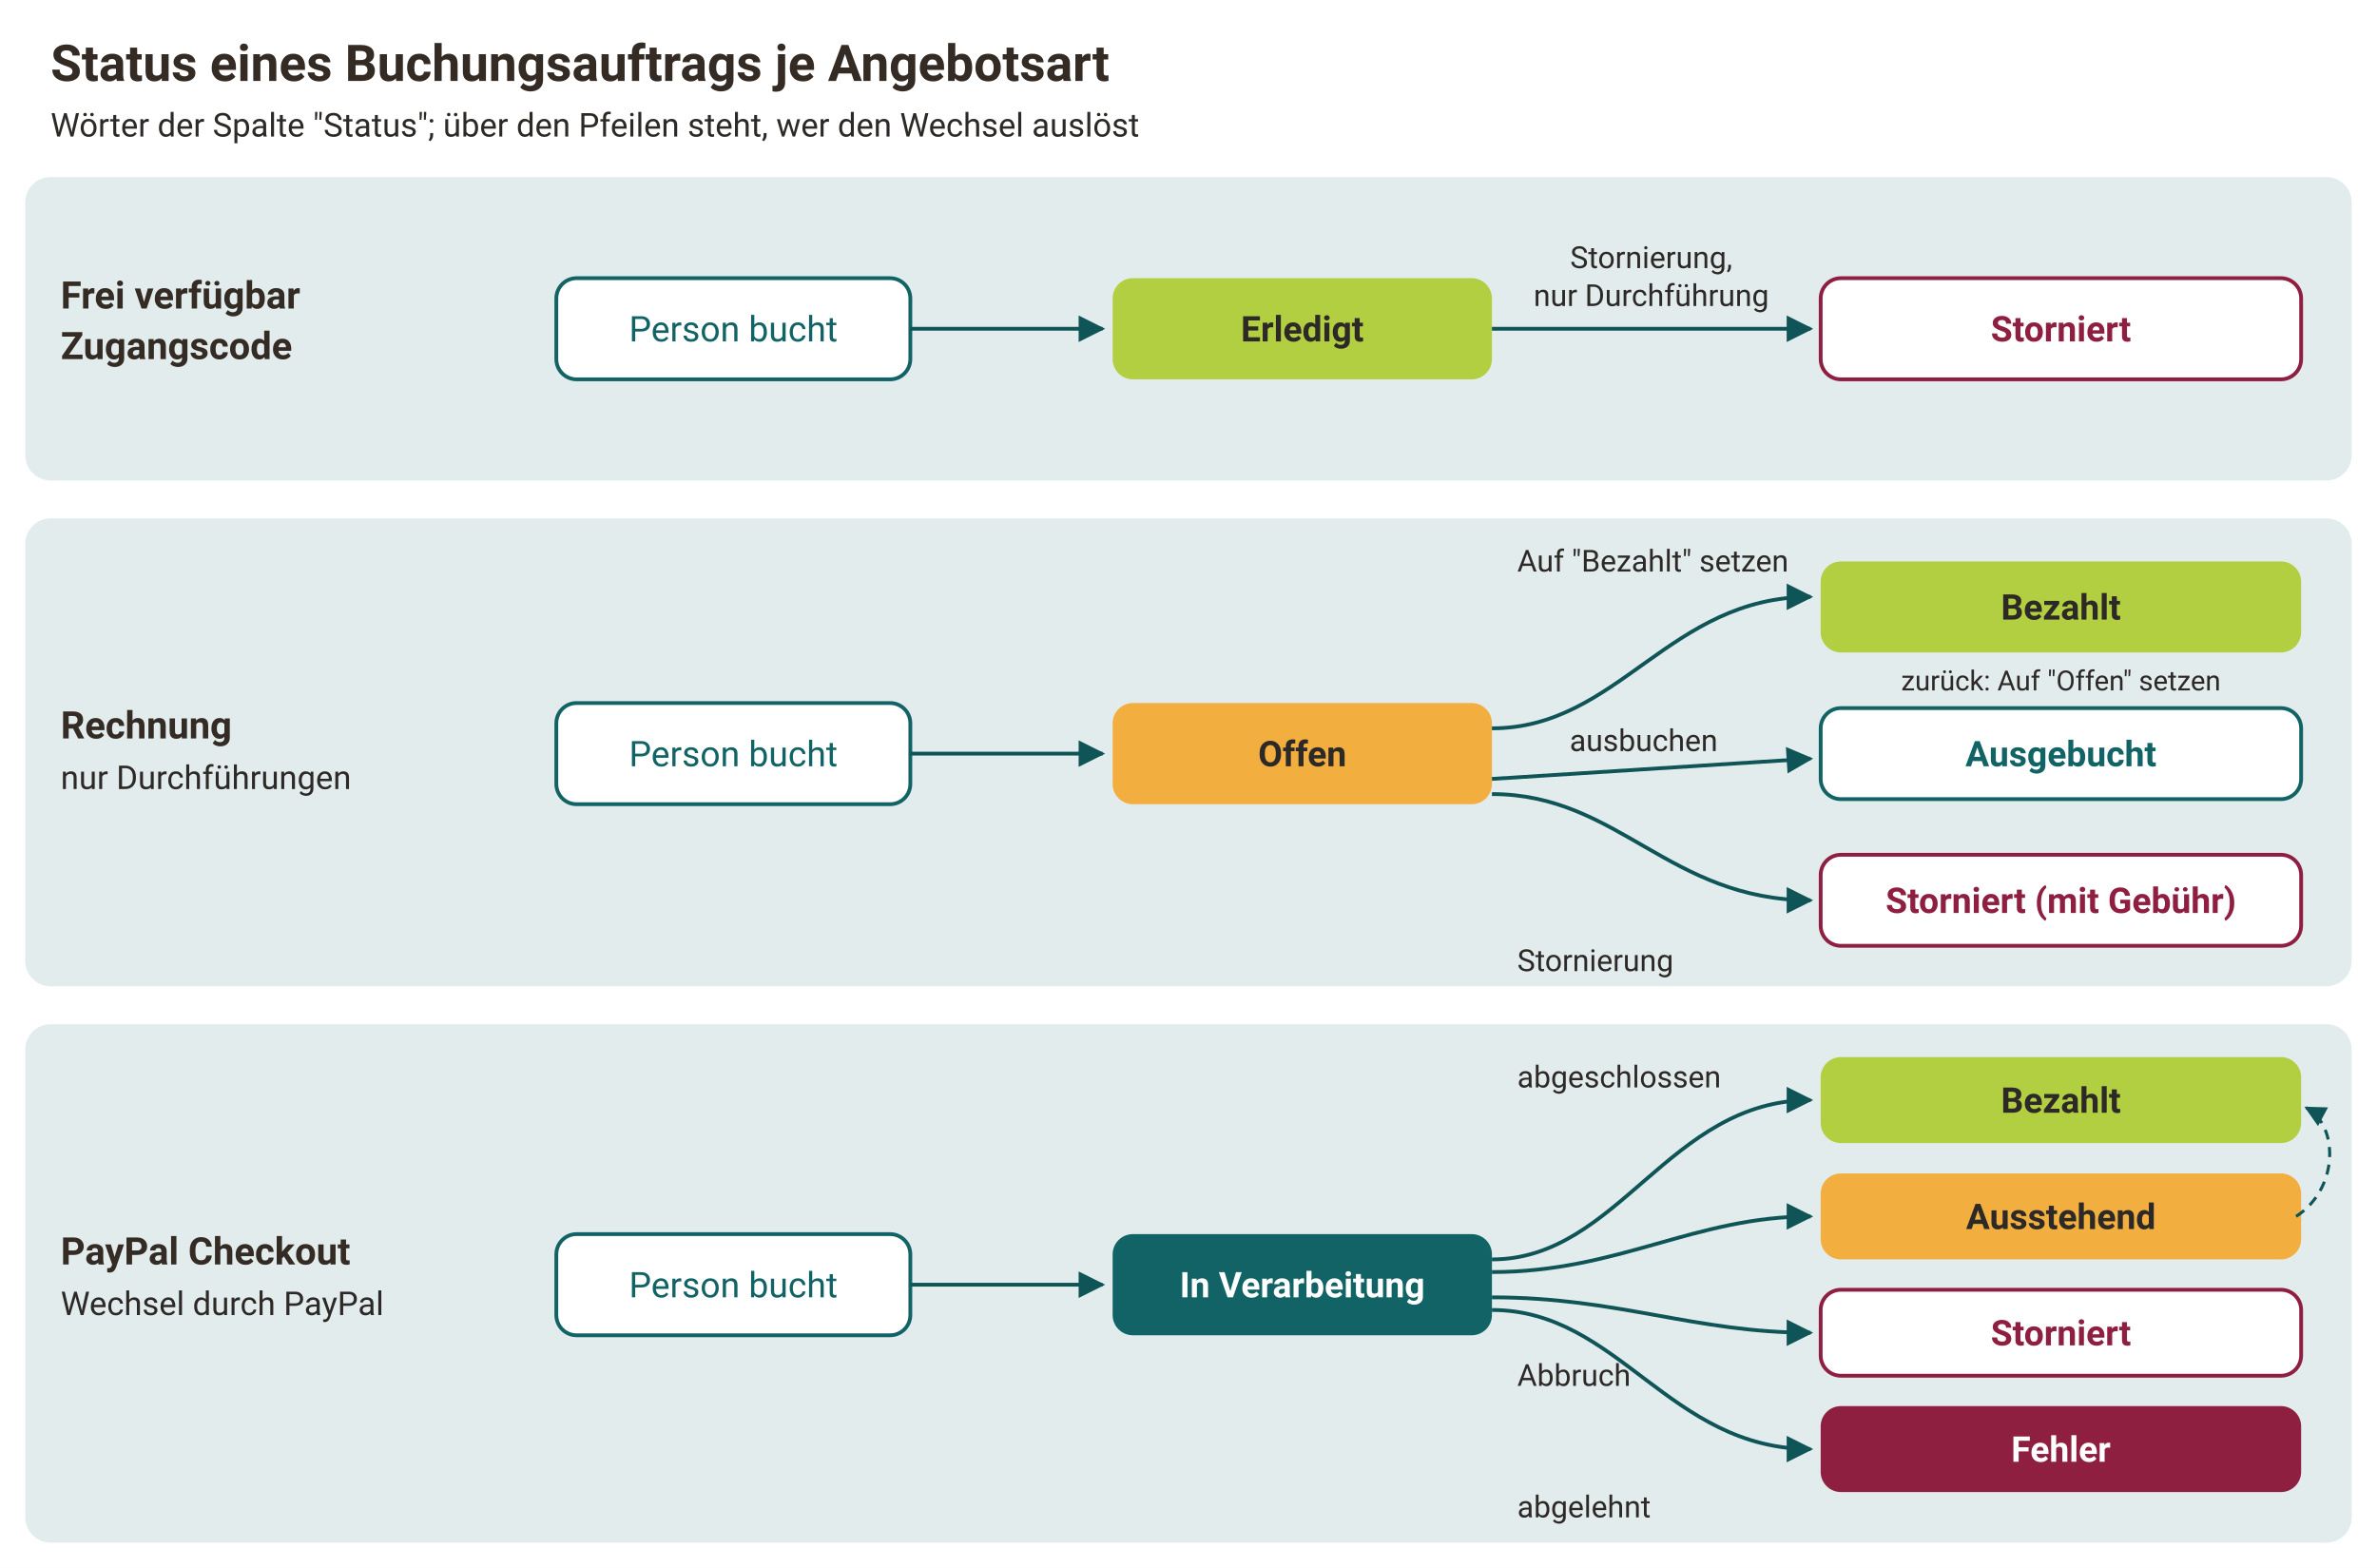
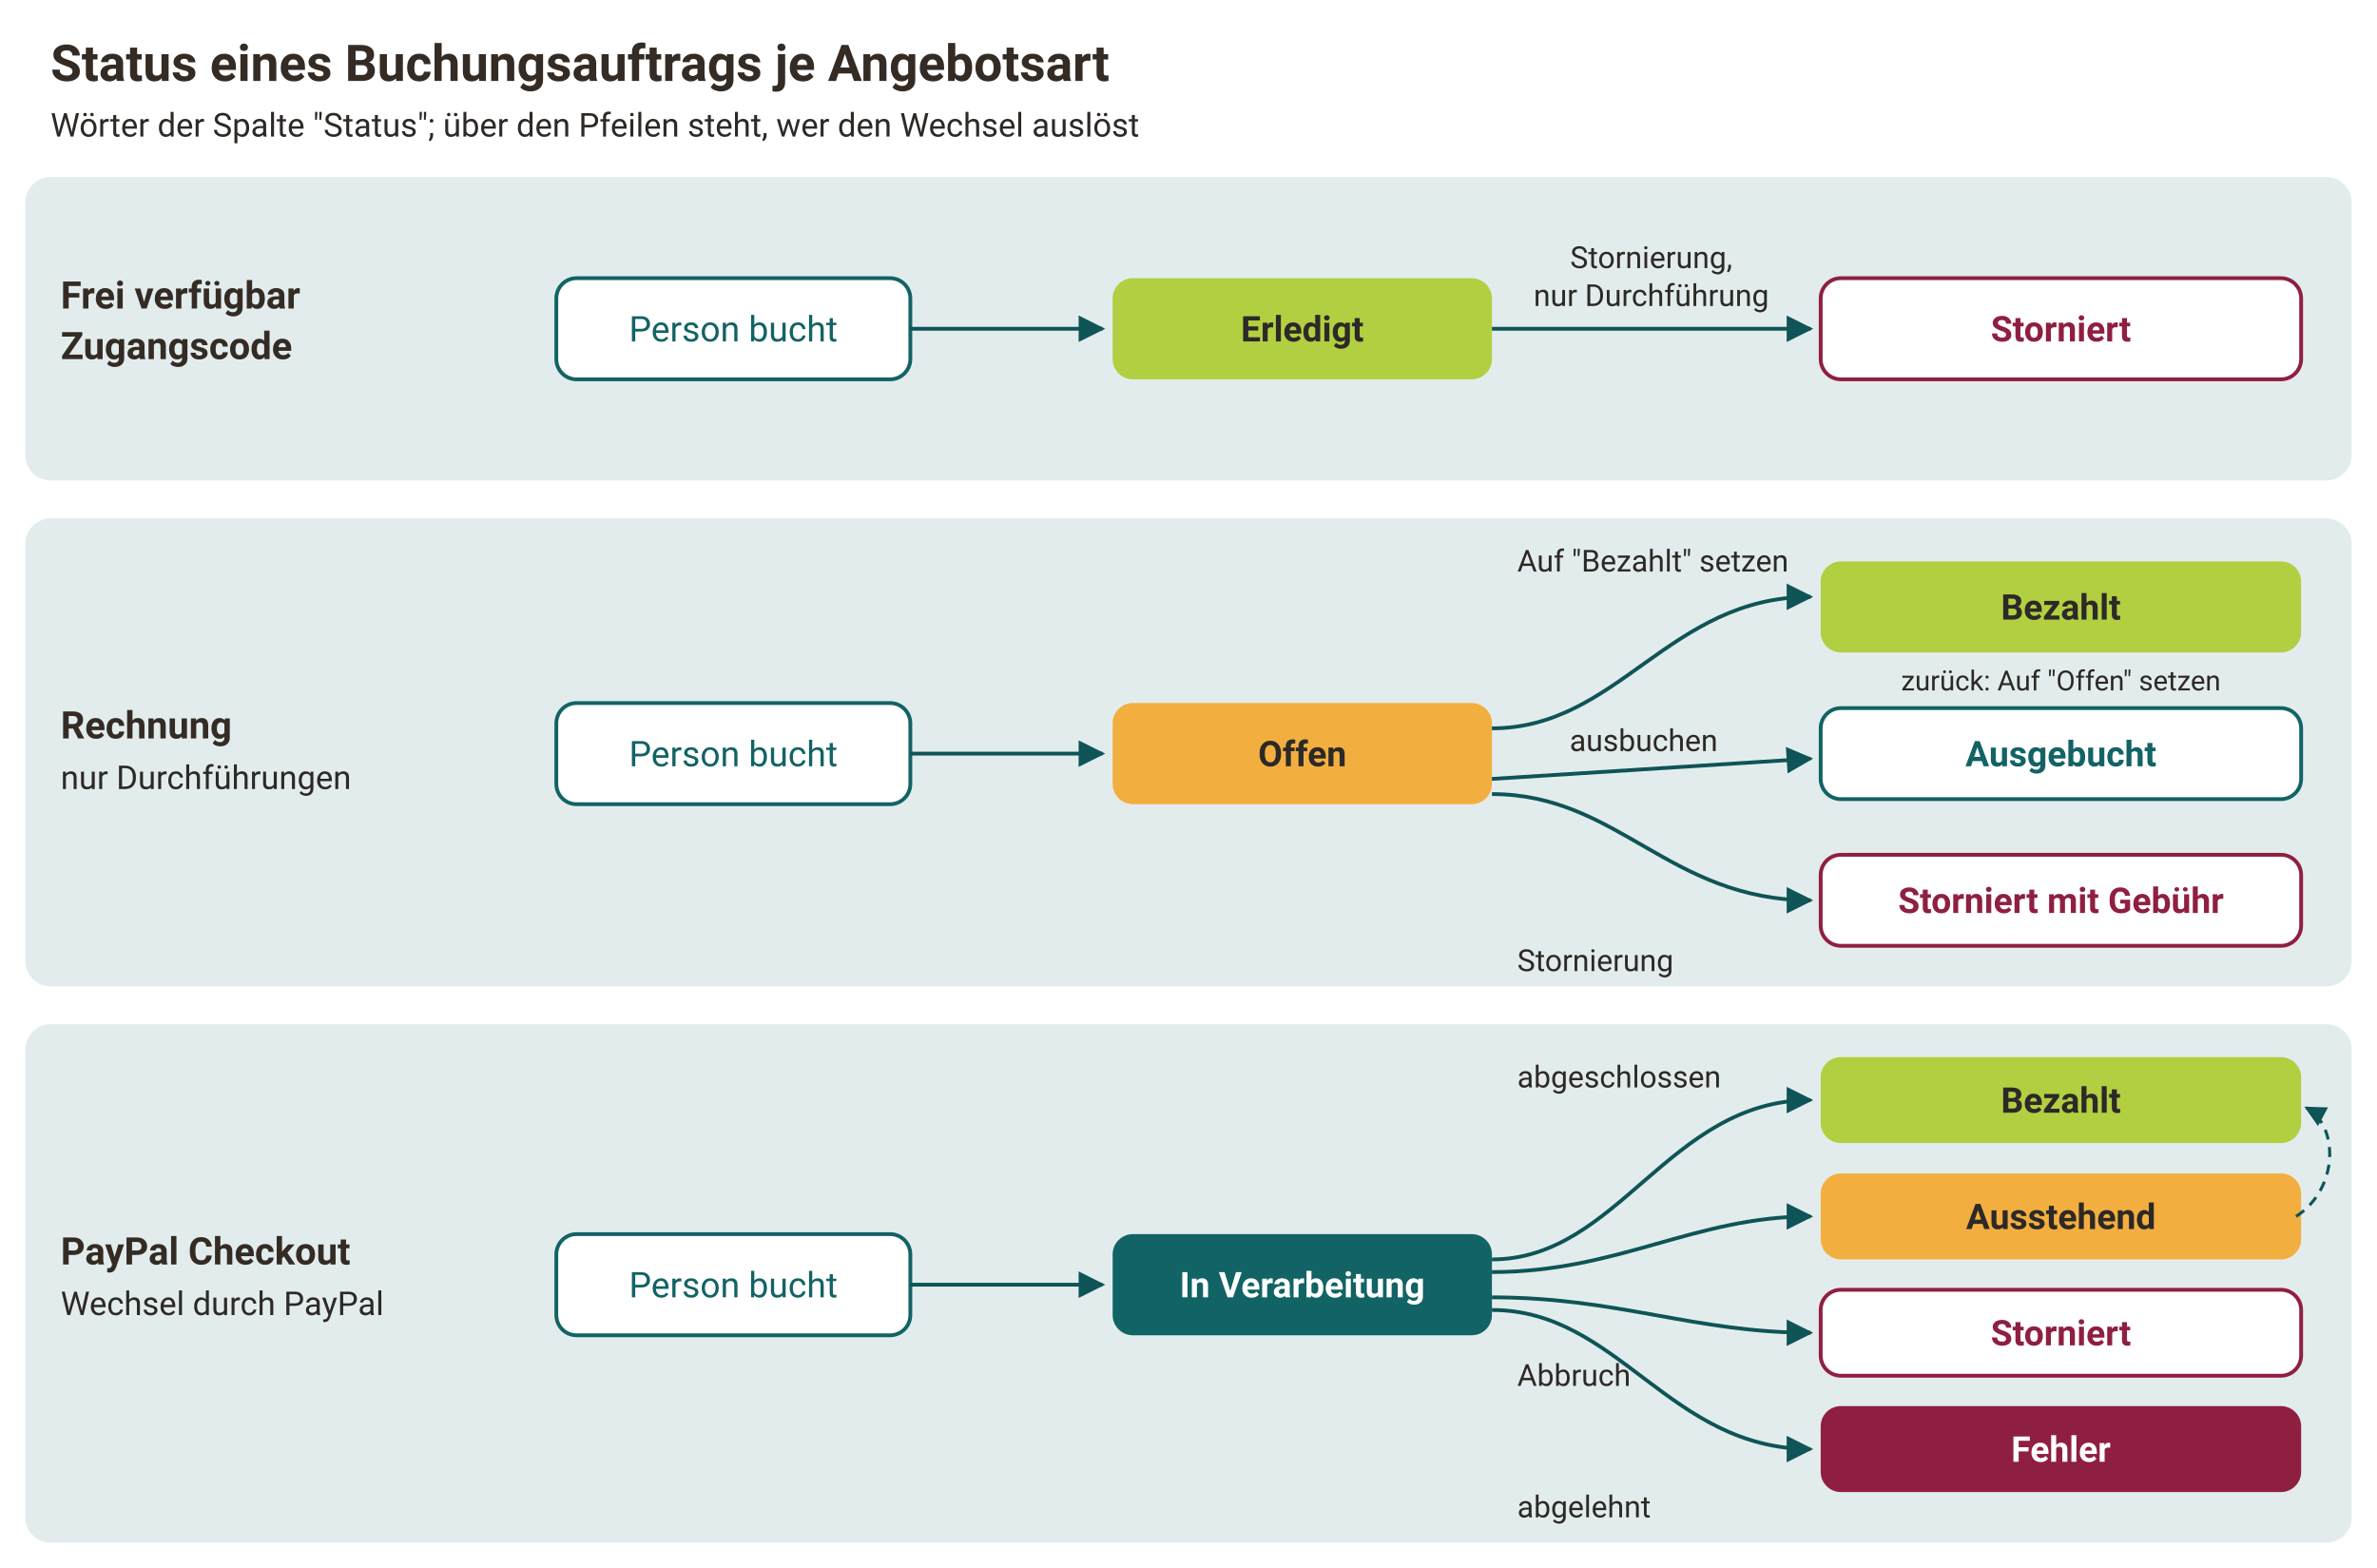
<svg xmlns="http://www.w3.org/2000/svg" width="940" height="620" viewBox="0 0 940 620" font-family="'Roboto', sans-serif">
  <defs>
    <marker id="arr" viewBox="0 0 10 10" refX="9" refY="5" markerWidth="7" markerHeight="7" orient="auto-start-reverse">
      <path d="M0,0 L10,5 L0,10 z" fill="#0F5456" />
    </marker>
  </defs>
  <rect x="0" y="0" width="940" height="620" fill="#FFFFFF" />
  <text x="20" y="32" font-size="20" font-weight="700" fill="#342C24">Status eines Buchungsauftrags je Angebotsart</text>
  <text x="20" y="54" font-size="13" fill="#2D2926">Wörter der Spalte "Status"; über den Pfeilen steht, wer den Wechsel auslöst</text>
  <rect x="10" y="70" width="920" height="120" rx="10" fill="rgba(18, 99, 101, 0.12)" />
  <text x="24" y="122" font-size="15" font-weight="700" fill="#342C24">Frei verfügbar</text>
  <text x="24" y="142" font-size="15" font-weight="700" fill="#342C24">Zugangscode</text>
  <rect x="220" y="110" width="140" height="40" rx="8" fill="#FFFFFF" stroke="#126365" stroke-width="1.5" />
  <text x="290" y="135" font-size="14" text-anchor="middle" fill="#126365">Person bucht</text>
  <rect x="440" y="110" width="150" height="40" rx="8" fill="#B2CF42" />
  <text x="515" y="135" font-size="14" font-weight="700" text-anchor="middle" fill="#2D2926">Erledigt</text>
  <rect x="720" y="110" width="190" height="40" rx="8" fill="#FFFFFF" stroke="#8F1F40" stroke-width="1.5" />
  <text x="815" y="135" font-size="14" font-weight="700" text-anchor="middle" fill="#8F1F40">Storniert</text>
  <line x1="360" y1="130" x2="436" y2="130" stroke="#0F5456" stroke-width="1.5" marker-end="url(#arr)" />
  <line x1="590" y1="130" x2="716" y2="130" stroke="#0F5456" stroke-width="1.5" marker-end="url(#arr)" />
  <text x="653" y="106" font-size="12" text-anchor="middle" fill="#2D2926">Stornierung,</text>
  <text x="653" y="121" font-size="12" text-anchor="middle" fill="#2D2926">nur Durchführung</text>
  <rect x="10" y="205" width="920" height="185" rx="10" fill="rgba(18, 99, 101, 0.12)" />
  <text x="24" y="292" font-size="15" font-weight="700" fill="#342C24">Rechnung</text>
  <text x="24" y="312" font-size="13" fill="#2D2926">nur Durchführungen</text>
  <rect x="220" y="278" width="140" height="40" rx="8" fill="#FFFFFF" stroke="#126365" stroke-width="1.5" />
  <text x="290" y="303" font-size="14" text-anchor="middle" fill="#126365">Person bucht</text>
  <rect x="440" y="278" width="150" height="40" rx="8" fill="#F2AF40" />
  <text x="515" y="303" font-size="14" font-weight="700" text-anchor="middle" fill="#2D2926">Offen</text>
  <rect x="720" y="222" width="190" height="36" rx="8" fill="#B2CF42" />
  <text x="815" y="245" font-size="14" font-weight="700" text-anchor="middle" fill="#2D2926">Bezahlt</text>
  <rect x="720" y="280" width="190" height="36" rx="8" fill="#FFFFFF" stroke="#126365" stroke-width="1.5" />
  <text x="815" y="303" font-size="14" font-weight="700" text-anchor="middle" fill="#126365">Ausgebucht</text>
  <rect x="720" y="338" width="190" height="36" rx="8" fill="#FFFFFF" stroke="#8F1F40" stroke-width="1.5" />
-   <text x="815" y="361" font-size="14" font-weight="700" text-anchor="middle" fill="#8F1F40">Storniert (mit Gebühr)</text>
+   <text x="815" y="361" font-size="14" font-weight="700" text-anchor="middle" fill="#8F1F40">Storniert mit Gebühr</text>
  <line x1="360" y1="298" x2="436" y2="298" stroke="#0F5456" stroke-width="1.5" marker-end="url(#arr)" />
  <path d="M590,288 C640,288 660,236 716,236" fill="none" stroke="#0F5456" stroke-width="1.5" marker-end="url(#arr)" />
  <line x1="590" y1="308" x2="716" y2="300" stroke="#0F5456" stroke-width="1.5" marker-end="url(#arr)" />
  <path d="M590,314 C640,314 660,356 716,356" fill="none" stroke="#0F5456" stroke-width="1.5" marker-end="url(#arr)" />
  <text x="600" y="226" font-size="12" fill="#2D2926">Auf "Bezahlt" setzen</text>
  <text x="815" y="273" font-size="11" text-anchor="middle" fill="#2D2926">zurück: Auf "Offen" setzen</text>
  <text x="650" y="297" font-size="12" text-anchor="middle" fill="#2D2926">ausbuchen</text>
  <text x="600" y="384" font-size="12" fill="#2D2926">Stornierung</text>
  <rect x="10" y="405" width="920" height="205" rx="10" fill="rgba(18, 99, 101, 0.12)" />
  <text x="24" y="500" font-size="15" font-weight="700" fill="#342C24">PayPal Checkout</text>
  <text x="24" y="520" font-size="13" fill="#2D2926">Wechsel durch PayPal</text>
  <rect x="220" y="488" width="140" height="40" rx="8" fill="#FFFFFF" stroke="#126365" stroke-width="1.5" />
  <text x="290" y="513" font-size="14" text-anchor="middle" fill="#126365">Person bucht</text>
  <rect x="440" y="488" width="150" height="40" rx="8" fill="#126365" />
  <text x="515" y="513" font-size="14" font-weight="700" text-anchor="middle" fill="#FFFFFF">In Verarbeitung</text>
  <rect x="720" y="418" width="190" height="34" rx="8" fill="#B2CF42" />
  <text x="815" y="440" font-size="14" font-weight="700" text-anchor="middle" fill="#2D2926">Bezahlt</text>
  <rect x="720" y="464" width="190" height="34" rx="8" fill="#F2AF40" />
  <text x="815" y="486" font-size="14" font-weight="700" text-anchor="middle" fill="#2D2926">Ausstehend</text>
  <rect x="720" y="510" width="190" height="34" rx="8" fill="#FFFFFF" stroke="#8F1F40" stroke-width="1.5" />
  <text x="815" y="532" font-size="14" font-weight="700" text-anchor="middle" fill="#8F1F40">Storniert</text>
  <rect x="720" y="556" width="190" height="34" rx="8" fill="#8F1F40" />
  <text x="815" y="578" font-size="14" font-weight="700" text-anchor="middle" fill="#FFFFFF">Fehler</text>
  <line x1="360" y1="508" x2="436" y2="508" stroke="#0F5456" stroke-width="1.5" marker-end="url(#arr)" />
  <path d="M590,498 C640,498 660,435 716,435" fill="none" stroke="#0F5456" stroke-width="1.5" marker-end="url(#arr)" />
  <path d="M590,503 C640,503 670,481 716,481" fill="none" stroke="#0F5456" stroke-width="1.5" marker-end="url(#arr)" />
  <path d="M590,513 C640,513 670,527 716,527" fill="none" stroke="#0F5456" stroke-width="1.5" marker-end="url(#arr)" />
  <path d="M590,518 C640,518 660,573 716,573" fill="none" stroke="#0F5456" stroke-width="1.5" marker-end="url(#arr)" />
  <path d="M908,481 C925,470 925,445 912,438" fill="none" stroke="#0F5456" stroke-width="1.2" stroke-dasharray="4 3" marker-end="url(#arr)" />
  <text x="600" y="430" font-size="12" fill="#2D2926">abgeschlossen</text>
  <text x="600" y="548" font-size="12" fill="#2D2926">Abbruch</text>
  <text x="600" y="600" font-size="12" fill="#2D2926">abgelehnt</text>
</svg>
